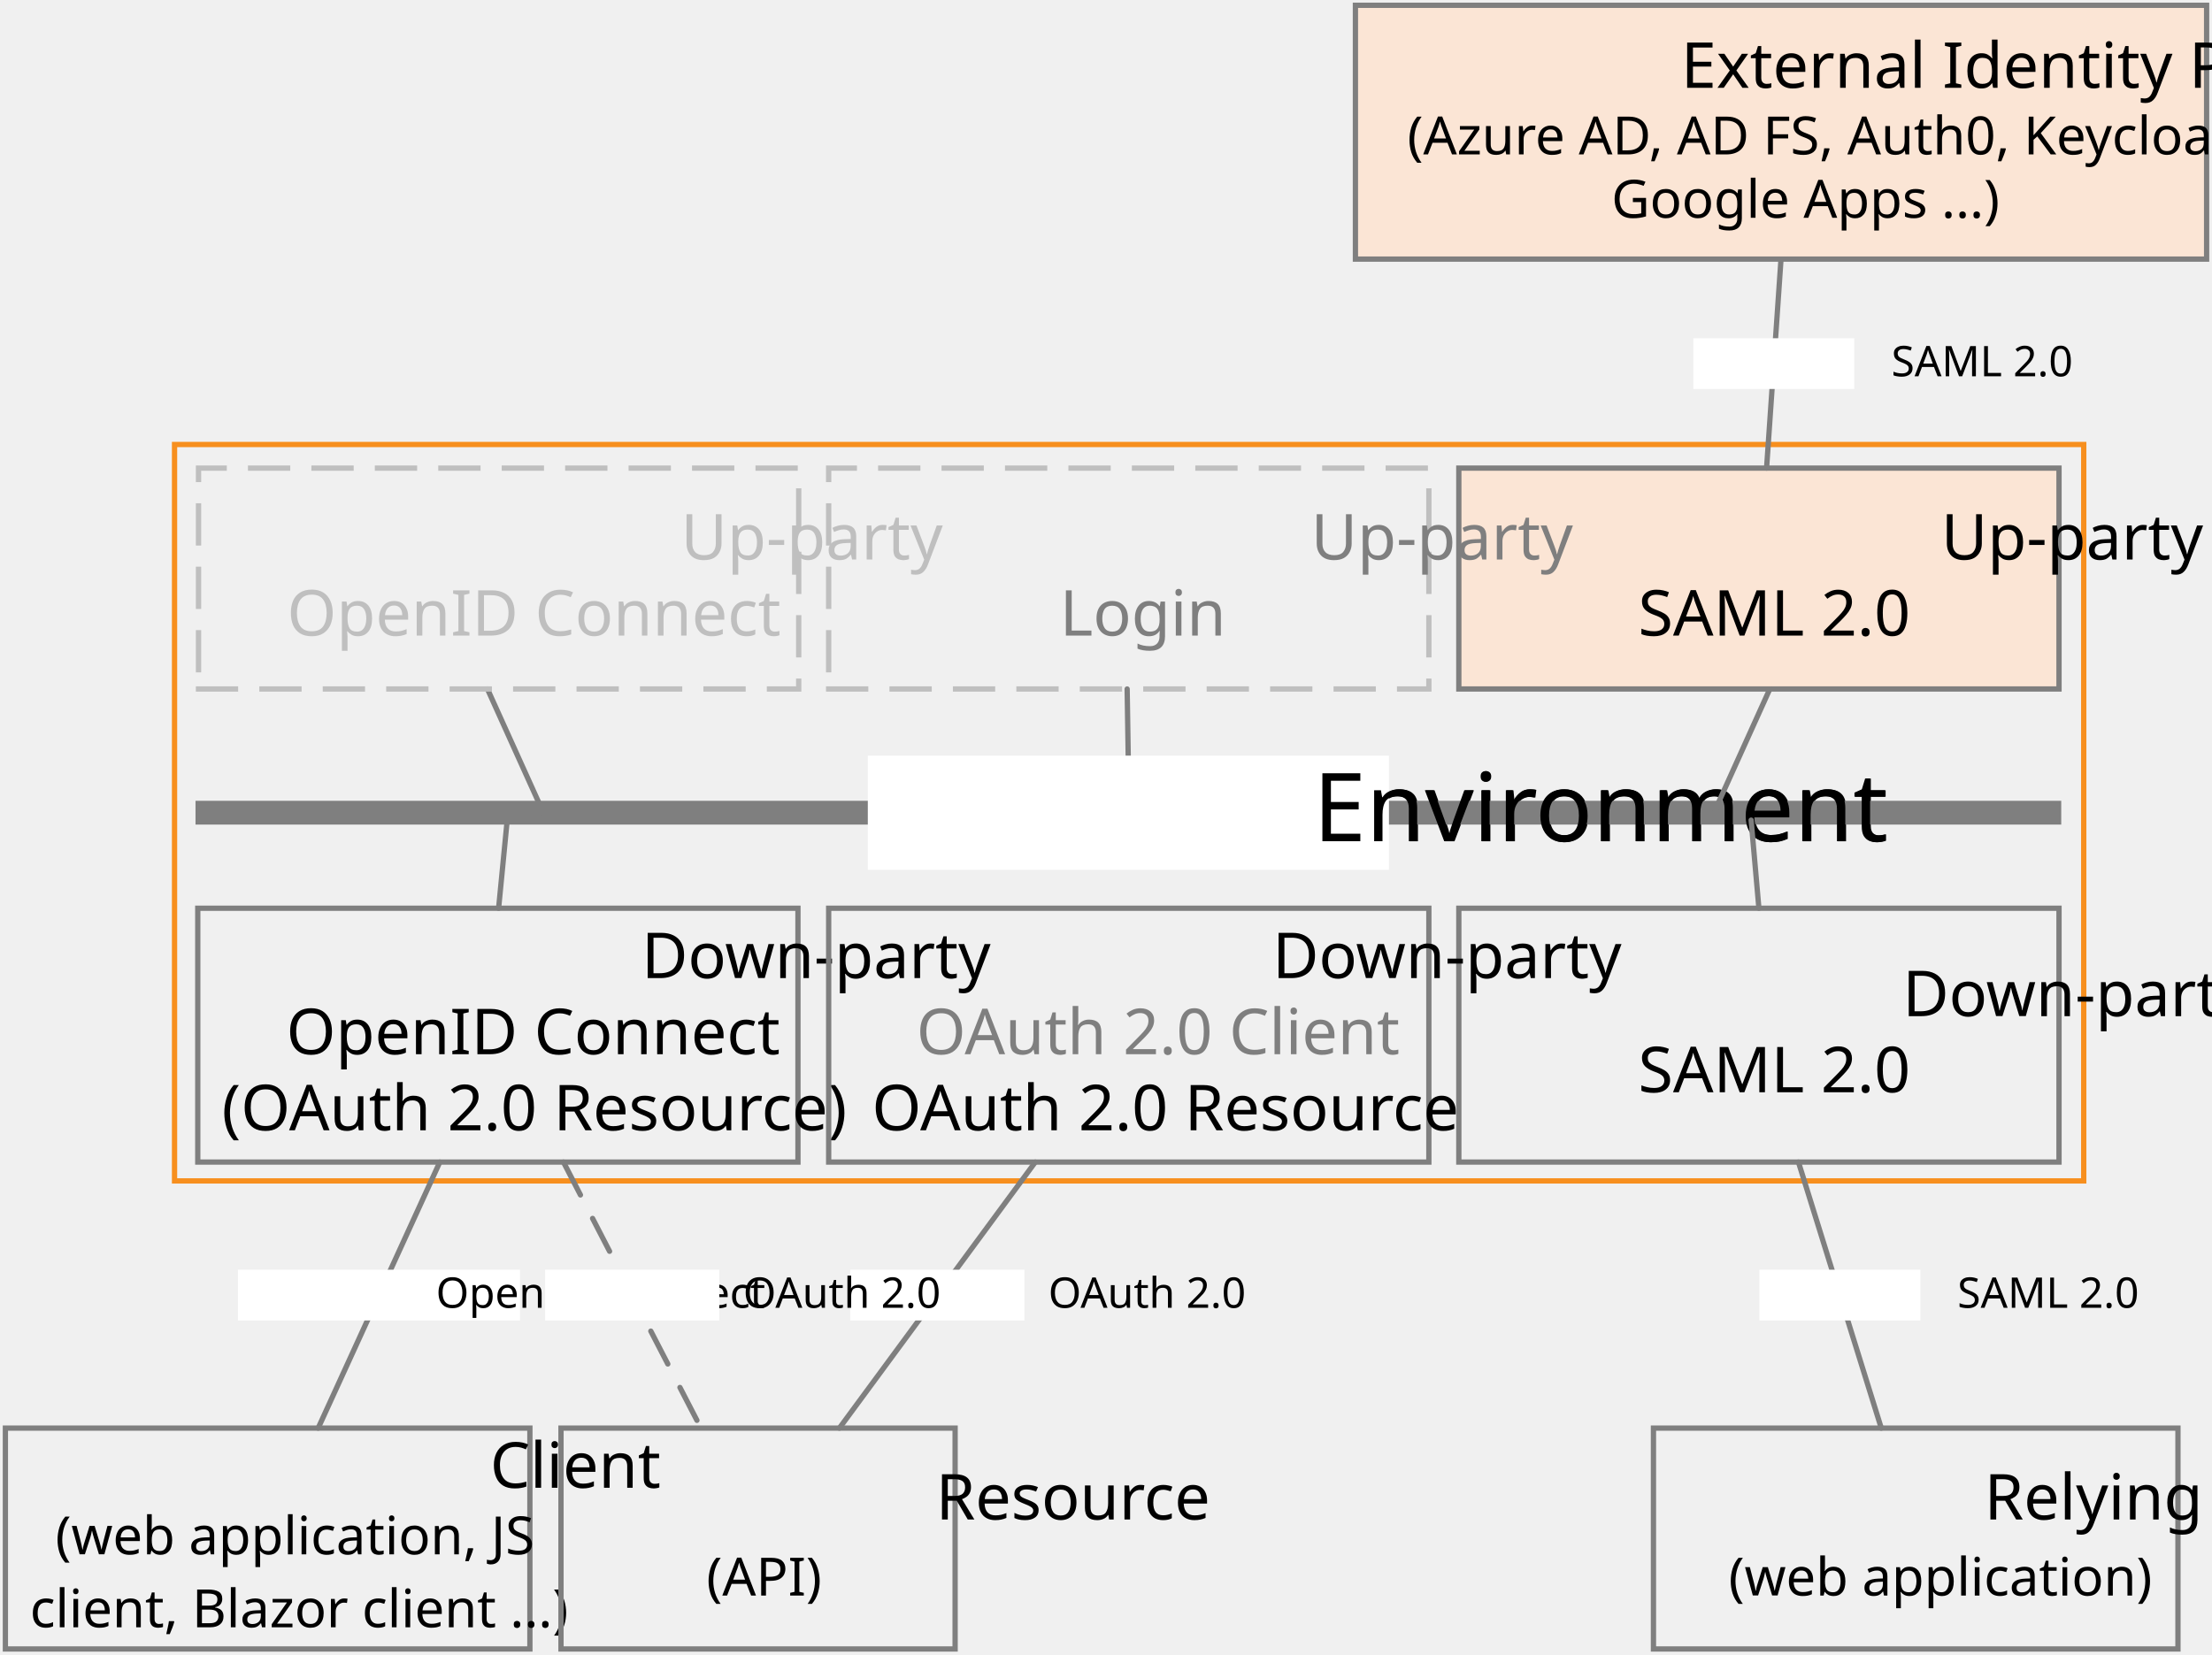
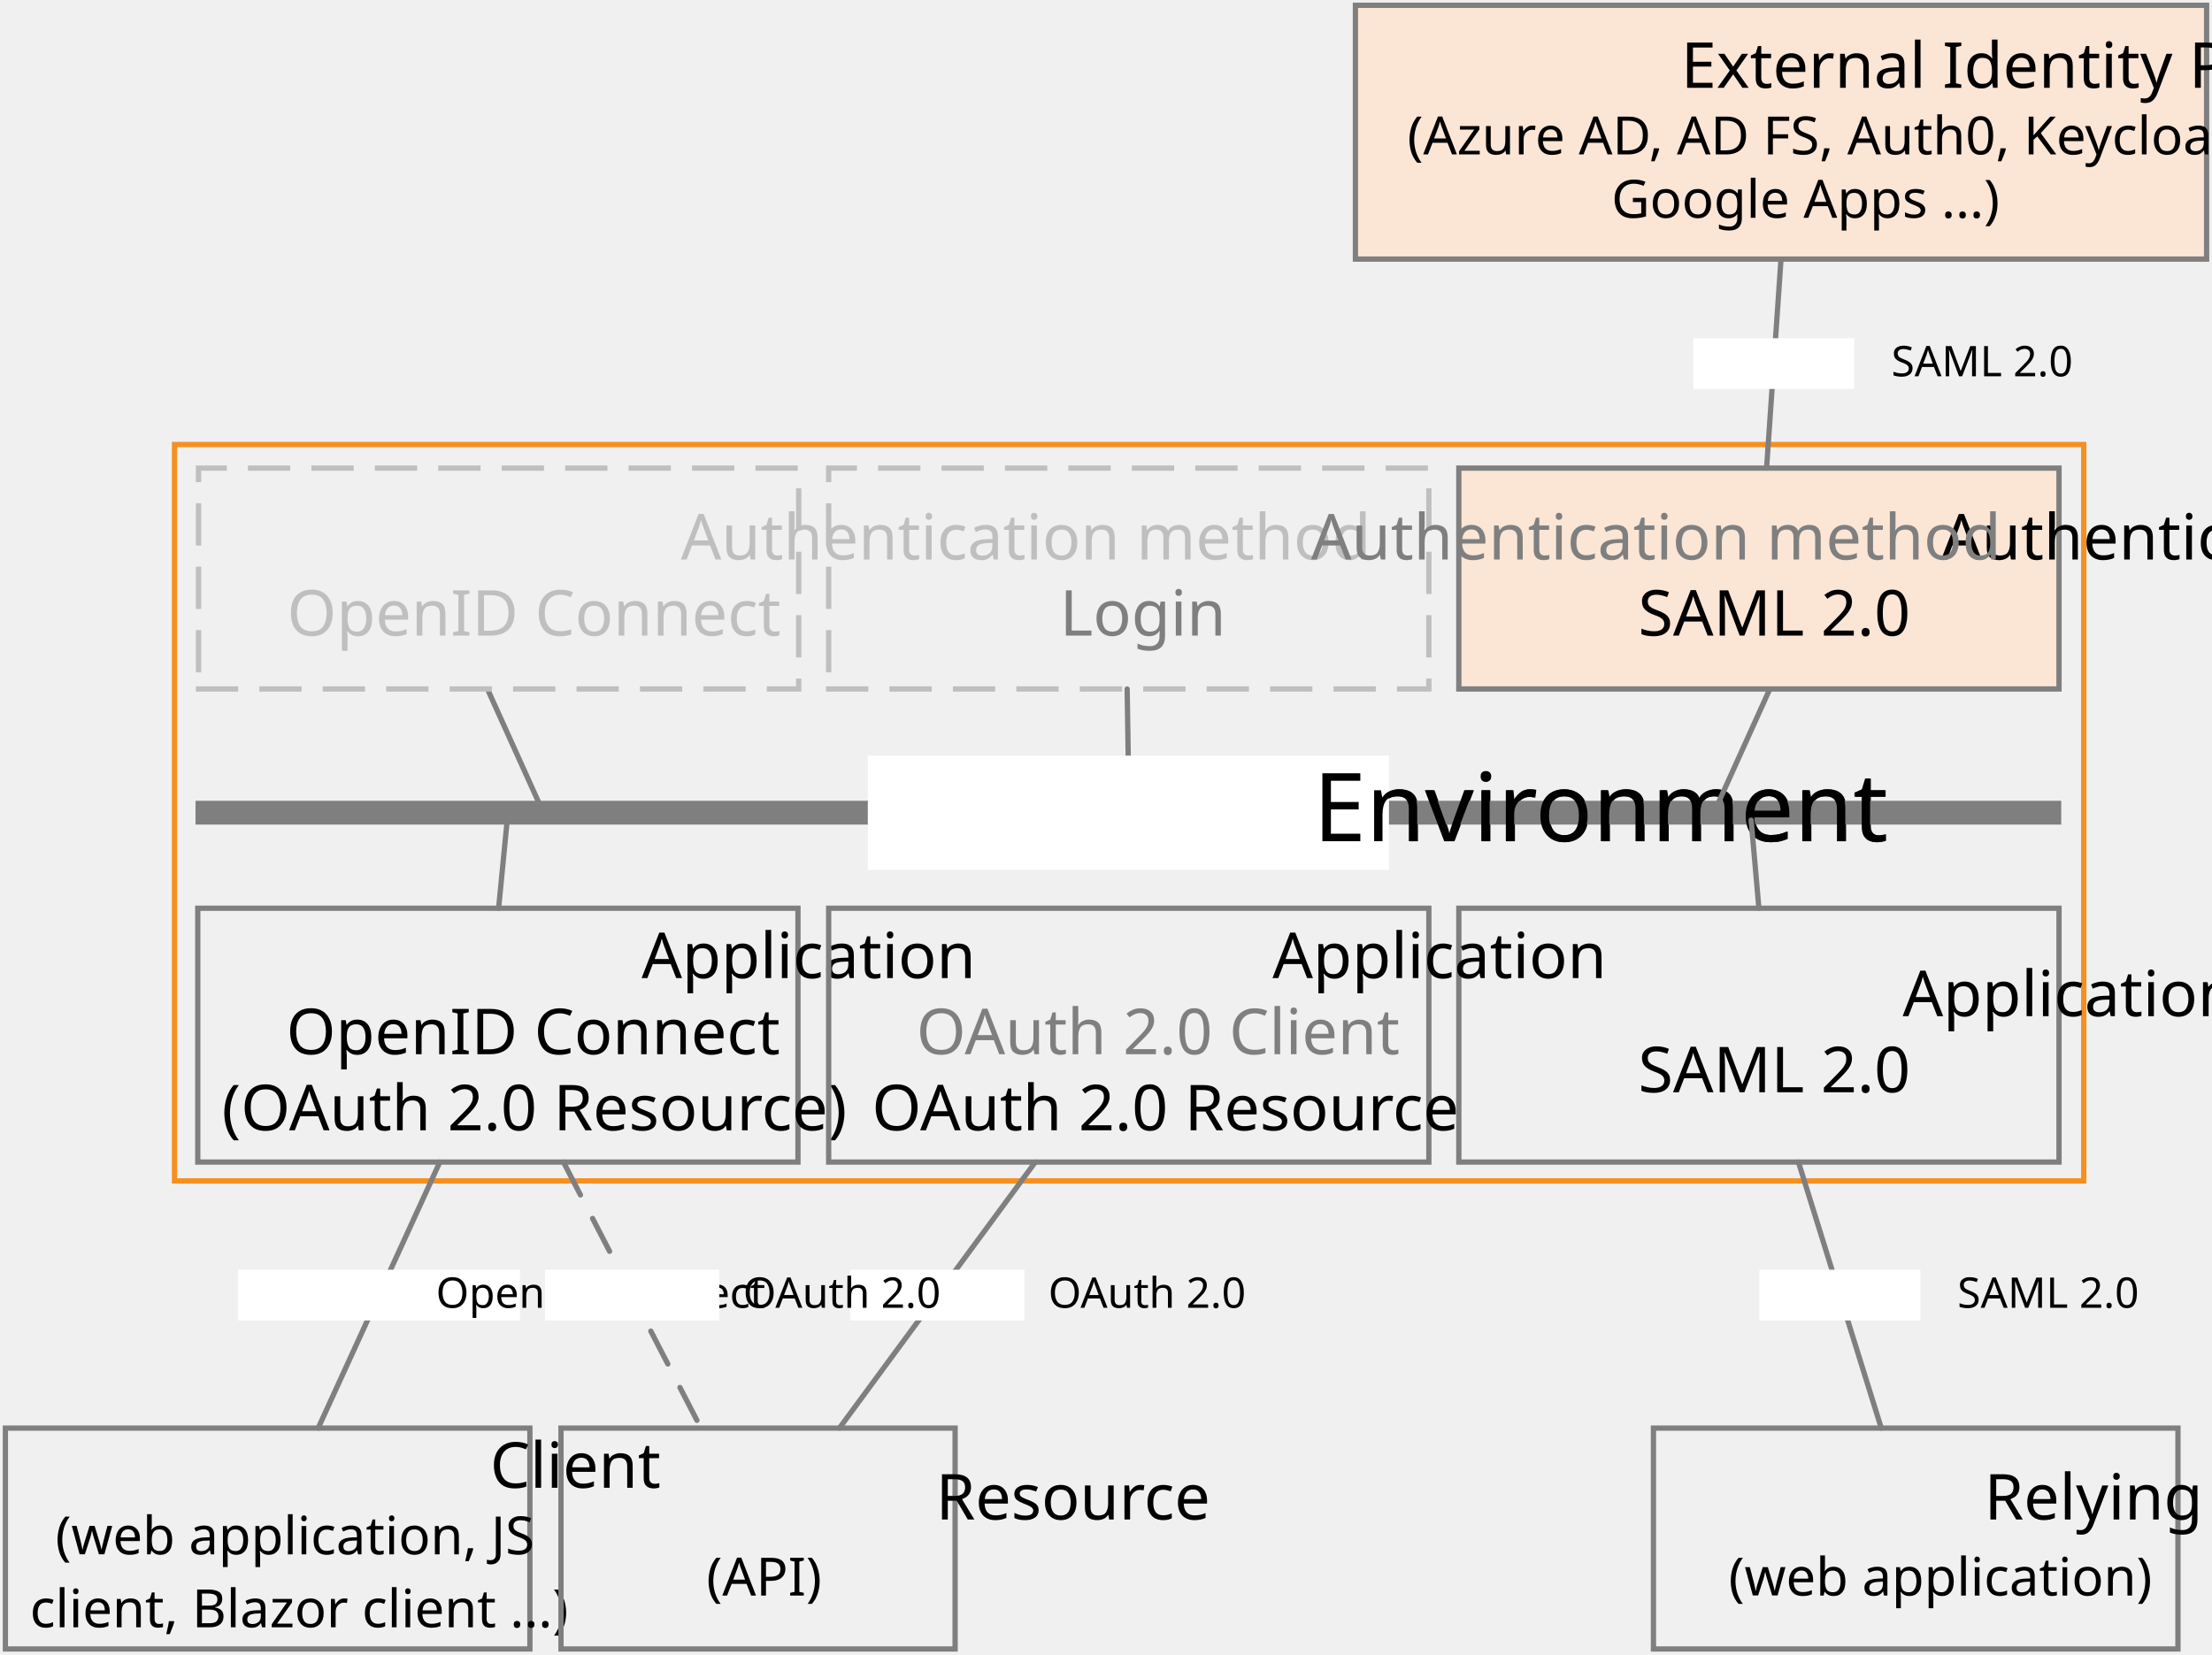
<svg xmlns="http://www.w3.org/2000/svg" xmlns:ns1="http://schemas.microsoft.com/visio/2003/SVGExtensions/" width="5.811in" height="4.347in" viewBox="0 0 418.374 312.999" xml:space="preserve" color-interpolation-filters="sRGB" class="st18">
  <ns1:documentProperties ns1:langID="1033" ns1:metric="true" ns1:viewMarkup="false" />
  <style type="text/css">
	
		.st1 {fill:none;stroke:#f78f1e;stroke-width:1}
		.st2 {fill:#000000;font-family:Calibri;font-size:1.5em}
		.st3 {fill:#fbe5d5;stroke:#7f7f7f;stroke-width:1}
		.st4 {fill:#000000;font-family:Calibri;font-size:1em}
		.st5 {font-size:1em}
		.st6 {fill:none;stroke:#7f7f7f;stroke-width:1}
		.st7 {font-size:0.833em}
		.st8 {stroke:#7f7f7f;stroke-linecap:round;stroke-linejoin:round;stroke-width:1}
		.st9 {fill:#ffffff;stroke:none;stroke-linecap:butt;stroke-width:7.2}
		.st10 {fill:#000000;font-family:Calibri;font-size:0.667em}
		.st11 {fill:#7f7f7f;font-size:1em}
		.st12 {stroke:#7f7f7f;stroke-dasharray:7,5;stroke-linecap:round;stroke-linejoin:round;stroke-width:1}
		.st13 {fill:#4672c4;stroke:#7f7f7f;stroke-width:0.25}
		.st14 {stroke:#7f7f7f;stroke-linecap:butt;stroke-width:4.5}
		.st15 {fill:none;stroke:#bfbfbf;stroke-dasharray:7,5;stroke-width:1}
		.st16 {fill:#bfbfbf;font-family:Calibri;font-size:1em}
		.st17 {fill:#7f7f7f;font-family:Calibri;font-size:1em}
		.st18 {fill:none;fill-rule:evenodd;font-size:12px;overflow:visible;stroke-linecap:square;stroke-miterlimit:3}
	
	</style>
  <g ns1:mID="0" ns1:index="1" ns1:groupContext="foregroundPage">
    <ns1:pageProperties ns1:drawingScale="0.0393701" ns1:pageScale="0.0393701" ns1:drawingUnits="24" ns1:shadowOffsetX="8.50394" ns1:shadowOffsetY="-8.50394" />
    <ns1:layer ns1:name="Connector" ns1:index="0" />
    <g id="shape17-1" ns1:mID="17" ns1:groupContext="shape" transform="translate(32.9961,-89.5608)">
      <ns1:userDefs>
        <ns1:ud ns1:nameU="visVersion" ns1:val="VT0(15):26" />
      </ns1:userDefs>
      <ns1:textBlock ns1:margins="rect(4,4,4,4)" ns1:tabSpace="42.5197" />
      <ns1:textRect cx="180.567" cy="243.331" width="361.14" height="139.336" />
      <rect x="0" y="173.663" width="361.134" height="139.336" class="st1" />
      <text x="131.28" y="248.73" class="st2" ns1:langID="1033">
        <ns1:paragraph ns1:horizAlign="1" />
        <ns1:tabList />Environment</text>
    </g>
    <g id="shape22-4" ns1:mID="22" ns1:groupContext="shape" transform="translate(275.925,-182.639)">
      <ns1:userDefs>
        <ns1:ud ns1:nameU="visVersion" ns1:val="VT0(15):26" />
      </ns1:userDefs>
      <ns1:textBlock ns1:margins="rect(4,4,4,4)" ns1:tabSpace="42.5197" />
      <ns1:textRect cx="56.764" cy="292.104" width="113.53" height="41.789" />
      <rect x="0" y="271.21" width="113.528" height="41.789" class="st3" />
      <text x="35.08" y="288.5" class="st4" ns1:langID="1033">
        <ns1:paragraph ns1:horizAlign="1" />
-         <ns1:tabList />Up-party <ns1:newlineChar />
+         <ns1:tabList />Authentication method <ns1:newlineChar />
        <tspan x="33.93" dy="1.2em" class="st5">SAML 2.0</tspan>
      </text>
    </g>
    <g id="shape23-8" ns1:mID="23" ns1:groupContext="shape" transform="translate(275.925,-93.126)">
      <ns1:userDefs>
        <ns1:ud ns1:nameU="visVersion" ns1:val="VT0(15):26" />
      </ns1:userDefs>
      <ns1:textBlock ns1:margins="rect(4,4,4,4)" ns1:tabSpace="42.5197" />
      <ns1:textRect cx="56.764" cy="288.986" width="113.53" height="48.025" />
      <rect x="0" y="264.973" width="113.528" height="48.025" class="st6" />
      <text x="27.79" y="285.39" class="st4" ns1:langID="1033">
        <ns1:paragraph ns1:horizAlign="1" />
-         <ns1:tabList />Down-party <ns1:newlineChar />
+         <ns1:tabList />Application <ns1:newlineChar />
        <tspan x="33.93" dy="1.2em" class="st5">SAML 2.0</tspan>
      </text>
    </g>
    <g id="shape24-12" ns1:mID="24" ns1:groupContext="shape" transform="translate(312.74,-1)">
      <ns1:userDefs>
        <ns1:ud ns1:nameU="visVersion" ns1:val="VT0(15):26" />
      </ns1:userDefs>
      <ns1:textBlock ns1:margins="rect(4,4,4,4)" ns1:tabSpace="42.5197" />
      <ns1:textRect cx="49.606" cy="292.104" width="99.22" height="41.789" />
      <rect x="0" y="271.21" width="99.213" height="41.789" class="st6" />
      <text x="6.42" y="288.5" class="st4" ns1:langID="1033">
        <ns1:paragraph ns1:horizAlign="1" />
        <ns1:tabList />Relying Party (RP)<ns1:newlineChar />
        <tspan x="14.22" dy="1.44em" class="st7">(web application)</tspan>
      </text>
    </g>
    <g id="shape25-16" ns1:mID="25" ns1:groupContext="shape" ns1:layerMember="0" transform="translate(340.166,-93.126)">
      <ns1:textBlock ns1:margins="rect(4,4,4,4)" ns1:tabSpace="42.5197" />
      <ns1:textRect cx="7.837" cy="338.167" width="40.26" height="17.604" />
      <path d="M0 313 L15.67 363.34" class="st8" />
      <rect ns1:rectContext="textBkgnd" x="-7.386" y="333.367" width="30.445" height="9.6" class="st9" />
      <text x="-7.39" y="340.57" class="st10" ns1:langID="1033">
        <ns1:paragraph ns1:horizAlign="1" />
        <ns1:tabList />SAML 2.0</text>
    </g>
    <g id="shape26-21" ns1:mID="26" ns1:groupContext="shape" transform="translate(256.366,-263.973)">
      <ns1:userDefs>
        <ns1:ud ns1:nameU="visVersion" ns1:val="VT0(15):26" />
      </ns1:userDefs>
      <ns1:textBlock ns1:margins="rect(4,4,4,4)" ns1:tabSpace="42.5197" />
      <ns1:textRect cx="80.504" cy="288.986" width="161.01" height="48.025" />
      <rect x="0" y="264.973" width="161.008" height="48.025" class="st3" />
      <text x="5.43" y="280.59" class="st4" ns1:langID="1033">
        <ns1:paragraph ns1:horizAlign="1" />
        <ns1:tabList />External Identity Provider (IdP)<ns1:newlineChar />
        <tspan x="9.82" dy="1.26em" class="st7">(Azure AD, AD FS, Auth0, Keycloak, </tspan>
        <tspan x="48.42" dy="1.2em" class="st7">Google Apps ...)</tspan>
      </text>
    </g>
    <g id="shape27-26" ns1:mID="27" ns1:groupContext="shape" ns1:layerMember="0" transform="translate(342.589,-263.973)">
      <ns1:textBlock ns1:margins="rect(4,4,4,4)" ns1:tabSpace="42.5197" />
      <ns1:textRect cx="-7.087" cy="332.771" width="40.26" height="17.604" />
      <path d="M-5.72 313 L-8.45 352.54" class="st8" />
      <rect ns1:rectContext="textBkgnd" x="-22.309" y="327.972" width="30.445" height="9.6" class="st9" />
      <text x="-22.31" y="335.17" class="st10" ns1:langID="1033">
        <ns1:paragraph ns1:horizAlign="1" />
        <ns1:tabList />SAML 2.0</text>
    </g>
    <g id="shape28-31" ns1:mID="28" ns1:groupContext="shape" transform="translate(37.3898,-93.126)">
      <ns1:userDefs>
        <ns1:ud ns1:nameU="visVersion" ns1:val="VT0(15):26" />
      </ns1:userDefs>
      <ns1:textBlock ns1:margins="rect(4,4,4,4)" ns1:tabSpace="42.5197" />
      <ns1:textRect cx="56.764" cy="288.986" width="113.53" height="48.025" />
      <rect x="0" y="264.973" width="113.528" height="48.025" class="st6" />
      <text x="27.79" y="278.19" class="st4" ns1:langID="1033">
        <ns1:paragraph ns1:horizAlign="1" />
-         <ns1:tabList />Down-party <ns1:newlineChar />
+         <ns1:tabList />Application <ns1:newlineChar />
        <tspan x="16.74" dy="1.2em" class="st5">OpenID Connect<ns1:newlineChar />
        </tspan>
        <tspan x="4.54" dy="1.2em" class="st5">(OAuth 2.0 Resource)</tspan>
      </text>
    </g>
    <g id="shape29-36" ns1:mID="29" ns1:groupContext="shape" transform="translate(156.728,-93.126)">
      <ns1:userDefs>
        <ns1:ud ns1:nameU="visVersion" ns1:val="VT0(15):26" />
      </ns1:userDefs>
      <ns1:textBlock ns1:margins="rect(4,4,4,4)" ns1:tabSpace="42.5197" />
      <ns1:textRect cx="56.764" cy="288.986" width="113.53" height="48.025" />
      <rect x="0" y="264.973" width="113.528" height="48.025" class="st6" />
      <text x="27.79" y="278.19" class="st4" ns1:langID="1033">
        <ns1:paragraph ns1:horizAlign="1" />
-         <ns1:tabList />Down-party <ns1:newlineChar />
+         <ns1:tabList />Application <ns1:newlineChar />
        <tspan x="16.59" dy="1.2em" class="st11">OAuth 2.0 Client<ns1:newlineChar />
        </tspan>
        <tspan x="8.17" dy="1.2em" class="st5">OAuth 2.0 Resource</tspan>
      </text>
    </g>
    <g id="shape30-41" ns1:mID="30" ns1:groupContext="shape" transform="translate(1,-1)">
      <ns1:userDefs>
        <ns1:ud ns1:nameU="visVersion" ns1:val="VT0(15):26" />
      </ns1:userDefs>
      <ns1:textBlock ns1:margins="rect(4,4,4,4)" ns1:tabSpace="42.5197" />
      <ns1:textRect cx="49.606" cy="292.104" width="99.22" height="41.789" />
      <rect x="0" y="271.21" width="99.213" height="41.789" class="st6" />
      <text x="35.51" y="282.5" class="st4" ns1:langID="1033">
        <ns1:paragraph ns1:horizAlign="1" />
        <ns1:tabList />Client <ns1:newlineChar />
        <tspan x="9.46" dy="1.26em" class="st7">(web application, JS </tspan>
        <tspan x="4.65" dy="1.38em" class="st7">client, Blazor client ...)</tspan>
      </text>
    </g>
    <g id="shape31-46" ns1:mID="31" ns1:groupContext="shape" ns1:layerMember="0" transform="translate(83.1745,-93.126)">
      <ns1:textBlock ns1:margins="rect(4,4,4,4)" ns1:tabSpace="42.5197" />
      <ns1:textRect cx="-11.507" cy="338.167" width="63.18" height="17.604" />
      <path d="M0 313 L-23.01 363.34" class="st8" />
      <rect ns1:rectContext="textBkgnd" x="-38.189" y="333.367" width="53.363" height="9.6" class="st9" />
      <text x="-38.19" y="340.57" class="st10" ns1:langID="1033">
        <ns1:paragraph ns1:horizAlign="1" />
        <ns1:tabList />OpenID Connect</text>
    </g>
    <g id="shape32-51" ns1:mID="32" ns1:groupContext="shape" ns1:layerMember="0" transform="translate(195.813,-93.126)">
      <ns1:textBlock ns1:margins="rect(4,4,4,4)" ns1:tabSpace="42.5197" />
      <ns1:textRect cx="-18.53" cy="338.167" width="42.77" height="17.604" />
      <path d="M0 313 L-37.06 363.34" class="st8" />
      <rect ns1:rectContext="textBkgnd" x="-35.004" y="333.367" width="32.949" height="9.6" class="st9" />
      <text x="-35" y="340.57" class="st10" ns1:langID="1033">
        <ns1:paragraph ns1:horizAlign="1" />
        <ns1:tabList />OAuth 2.0</text>
    </g>
    <g id="shape33-56" ns1:mID="33" ns1:groupContext="shape" transform="translate(106.095,-1)">
      <ns1:userDefs>
        <ns1:ud ns1:nameU="visVersion" ns1:val="VT0(15):26" />
      </ns1:userDefs>
      <ns1:textBlock ns1:margins="rect(4,4,4,4)" ns1:tabSpace="42.5197" />
      <ns1:textRect cx="37.276" cy="292.104" width="74.56" height="41.789" />
      <rect x="0" y="271.21" width="74.551" height="41.789" class="st6" />
      <text x="14.75" y="288.5" class="st4" ns1:langID="1033">
        <ns1:paragraph ns1:horizAlign="1" />
        <ns1:tabList />Resource <ns1:newlineChar />
        <tspan x="27.51" dy="1.44em" class="st7">(API)</tspan>
      </text>
    </g>
    <g id="shape34-60" ns1:mID="34" ns1:groupContext="shape" ns1:layerMember="0" transform="translate(106.562,-93.126)">
      <ns1:textBlock ns1:margins="rect(4,4,4,4)" ns1:tabSpace="42.5197" />
      <ns1:textRect cx="13.006" cy="338.167" width="42.77" height="17.604" />
      <path d="M0 313 L26.01 363.34" class="st12" />
      <rect ns1:rectContext="textBkgnd" x="-3.469" y="333.367" width="32.949" height="9.6" class="st9" />
      <text x="-3.47" y="340.57" class="st10" ns1:langID="1033">
        <ns1:paragraph ns1:horizAlign="1" />
        <ns1:tabList />OAuth 2.0</text>
    </g>
    <g id="shape43-65" ns1:mID="43" ns1:groupContext="shape" transform="translate(345.161,-157.825) scale(-1,1)">
      <ns1:userDefs>
        <ns1:ud ns1:nameU="visVersion" ns1:val="VT0(15):26" />
      </ns1:userDefs>
      <rect x="0" y="310.447" width="42.094" height="2.551" class="st13" />
    </g>
    <g id="shape44-67" ns1:mID="44" ns1:groupContext="shape" ns1:layerMember="0" transform="translate(206.289,-182.639)">
      <path d="M6.9 313 L7.27 336.41" class="st8" />
    </g>
    <g id="shape45-70" ns1:mID="45" ns1:groupContext="shape" transform="translate(81.752,-157.876)">
      <ns1:userDefs>
        <ns1:ud ns1:nameU="visVersion" ns1:val="VT0(15):26" />
      </ns1:userDefs>
      <rect x="0" y="310.447" width="42.094" height="2.551" class="st13" />
    </g>
    <g id="shape46-72" ns1:mID="46" ns1:groupContext="shape" ns1:layerMember="0" transform="translate(36.9646,-152.142)">
      <ns1:textBlock ns1:margins="rect(4,4,4,4)" ns1:tabSpace="42.5197" />
      <ns1:textRect cx="176.457" cy="305.912" width="108.4" height="29.604" />
      <path d="M0 305.91 L352.91 305.91" class="st14" />
      <rect ns1:rectContext="textBkgnd" x="127.168" y="295.112" width="98.578" height="21.6" class="st9" />
      <text x="127.17" y="311.31" class="st2" ns1:langID="1033">
        <ns1:paragraph ns1:horizAlign="1" />
        <ns1:tabList />Environment</text>
    </g>
    <g id="shape47-77" ns1:mID="47" ns1:groupContext="shape" ns1:layerMember="0" transform="translate(102.197,-157.876)">
      <path d="M-6.27 313 L-7.9 329.72" class="st8" />
    </g>
    <g id="shape48-80" ns1:mID="48" ns1:groupContext="shape" ns1:layerMember="0" transform="translate(90.4048,-182.639)">
      <path d="M1.78 313 L12.39 336.49" class="st8" />
    </g>
    <g id="shape49-83" ns1:mID="49" ns1:groupContext="shape" ns1:layerMember="0" transform="translate(324.866,-157.825)">
      <path d="M6.35 313 L7.82 329.67" class="st8" />
    </g>
    <g id="shape50-86" ns1:mID="50" ns1:groupContext="shape" ns1:layerMember="0" transform="translate(336.509,-182.588)">
      <path d="M-1.78 313 L-12.39 336.49" class="st8" />
    </g>
    <g id="shape18-89" ns1:mID="18" ns1:groupContext="shape" transform="translate(37.5314,-182.639)">
      <ns1:userDefs>
        <ns1:ud ns1:nameU="visVersion" ns1:val="VT0(15):26" />
      </ns1:userDefs>
      <ns1:textBlock ns1:margins="rect(4,4,4,4)" ns1:tabSpace="42.5197" />
      <ns1:textRect cx="56.764" cy="292.104" width="113.53" height="41.789" />
      <path d="M0 313 L113.53 313 L113.53 271.21 L0 271.21 L0 313 Z" class="st15" />
      <text x="35.08" y="288.5" class="st16" ns1:langID="1033">
        <ns1:paragraph ns1:horizAlign="1" />
-         <ns1:tabList />Up-party <ns1:newlineChar />
+         <ns1:tabList />Authentication method <ns1:newlineChar />
        <tspan x="16.74" dy="1.2em" class="st5">OpenID Connect</tspan>
      </text>
    </g>
    <g id="shape21-93" ns1:mID="21" ns1:groupContext="shape" transform="translate(156.728,-182.639)">
      <ns1:userDefs>
        <ns1:ud ns1:nameU="visVersion" ns1:val="VT0(15):26" />
      </ns1:userDefs>
      <ns1:textBlock ns1:margins="rect(4,4,4,4)" ns1:tabSpace="42.5197" />
      <ns1:textRect cx="56.764" cy="292.104" width="113.53" height="41.789" />
      <path d="M0 313 L113.53 313 L113.53 271.21 L0 271.21 L0 313 Z" class="st15" />
      <text x="35.08" y="288.5" class="st17" ns1:langID="1033">
        <ns1:paragraph ns1:horizAlign="1" />
-         <ns1:tabList />Up-party <ns1:newlineChar />
+         <ns1:tabList />Authentication method <ns1:newlineChar />
        <tspan x="43.72" dy="1.2em" class="st5">Login</tspan>
      </text>
    </g>
  </g>
</svg>
